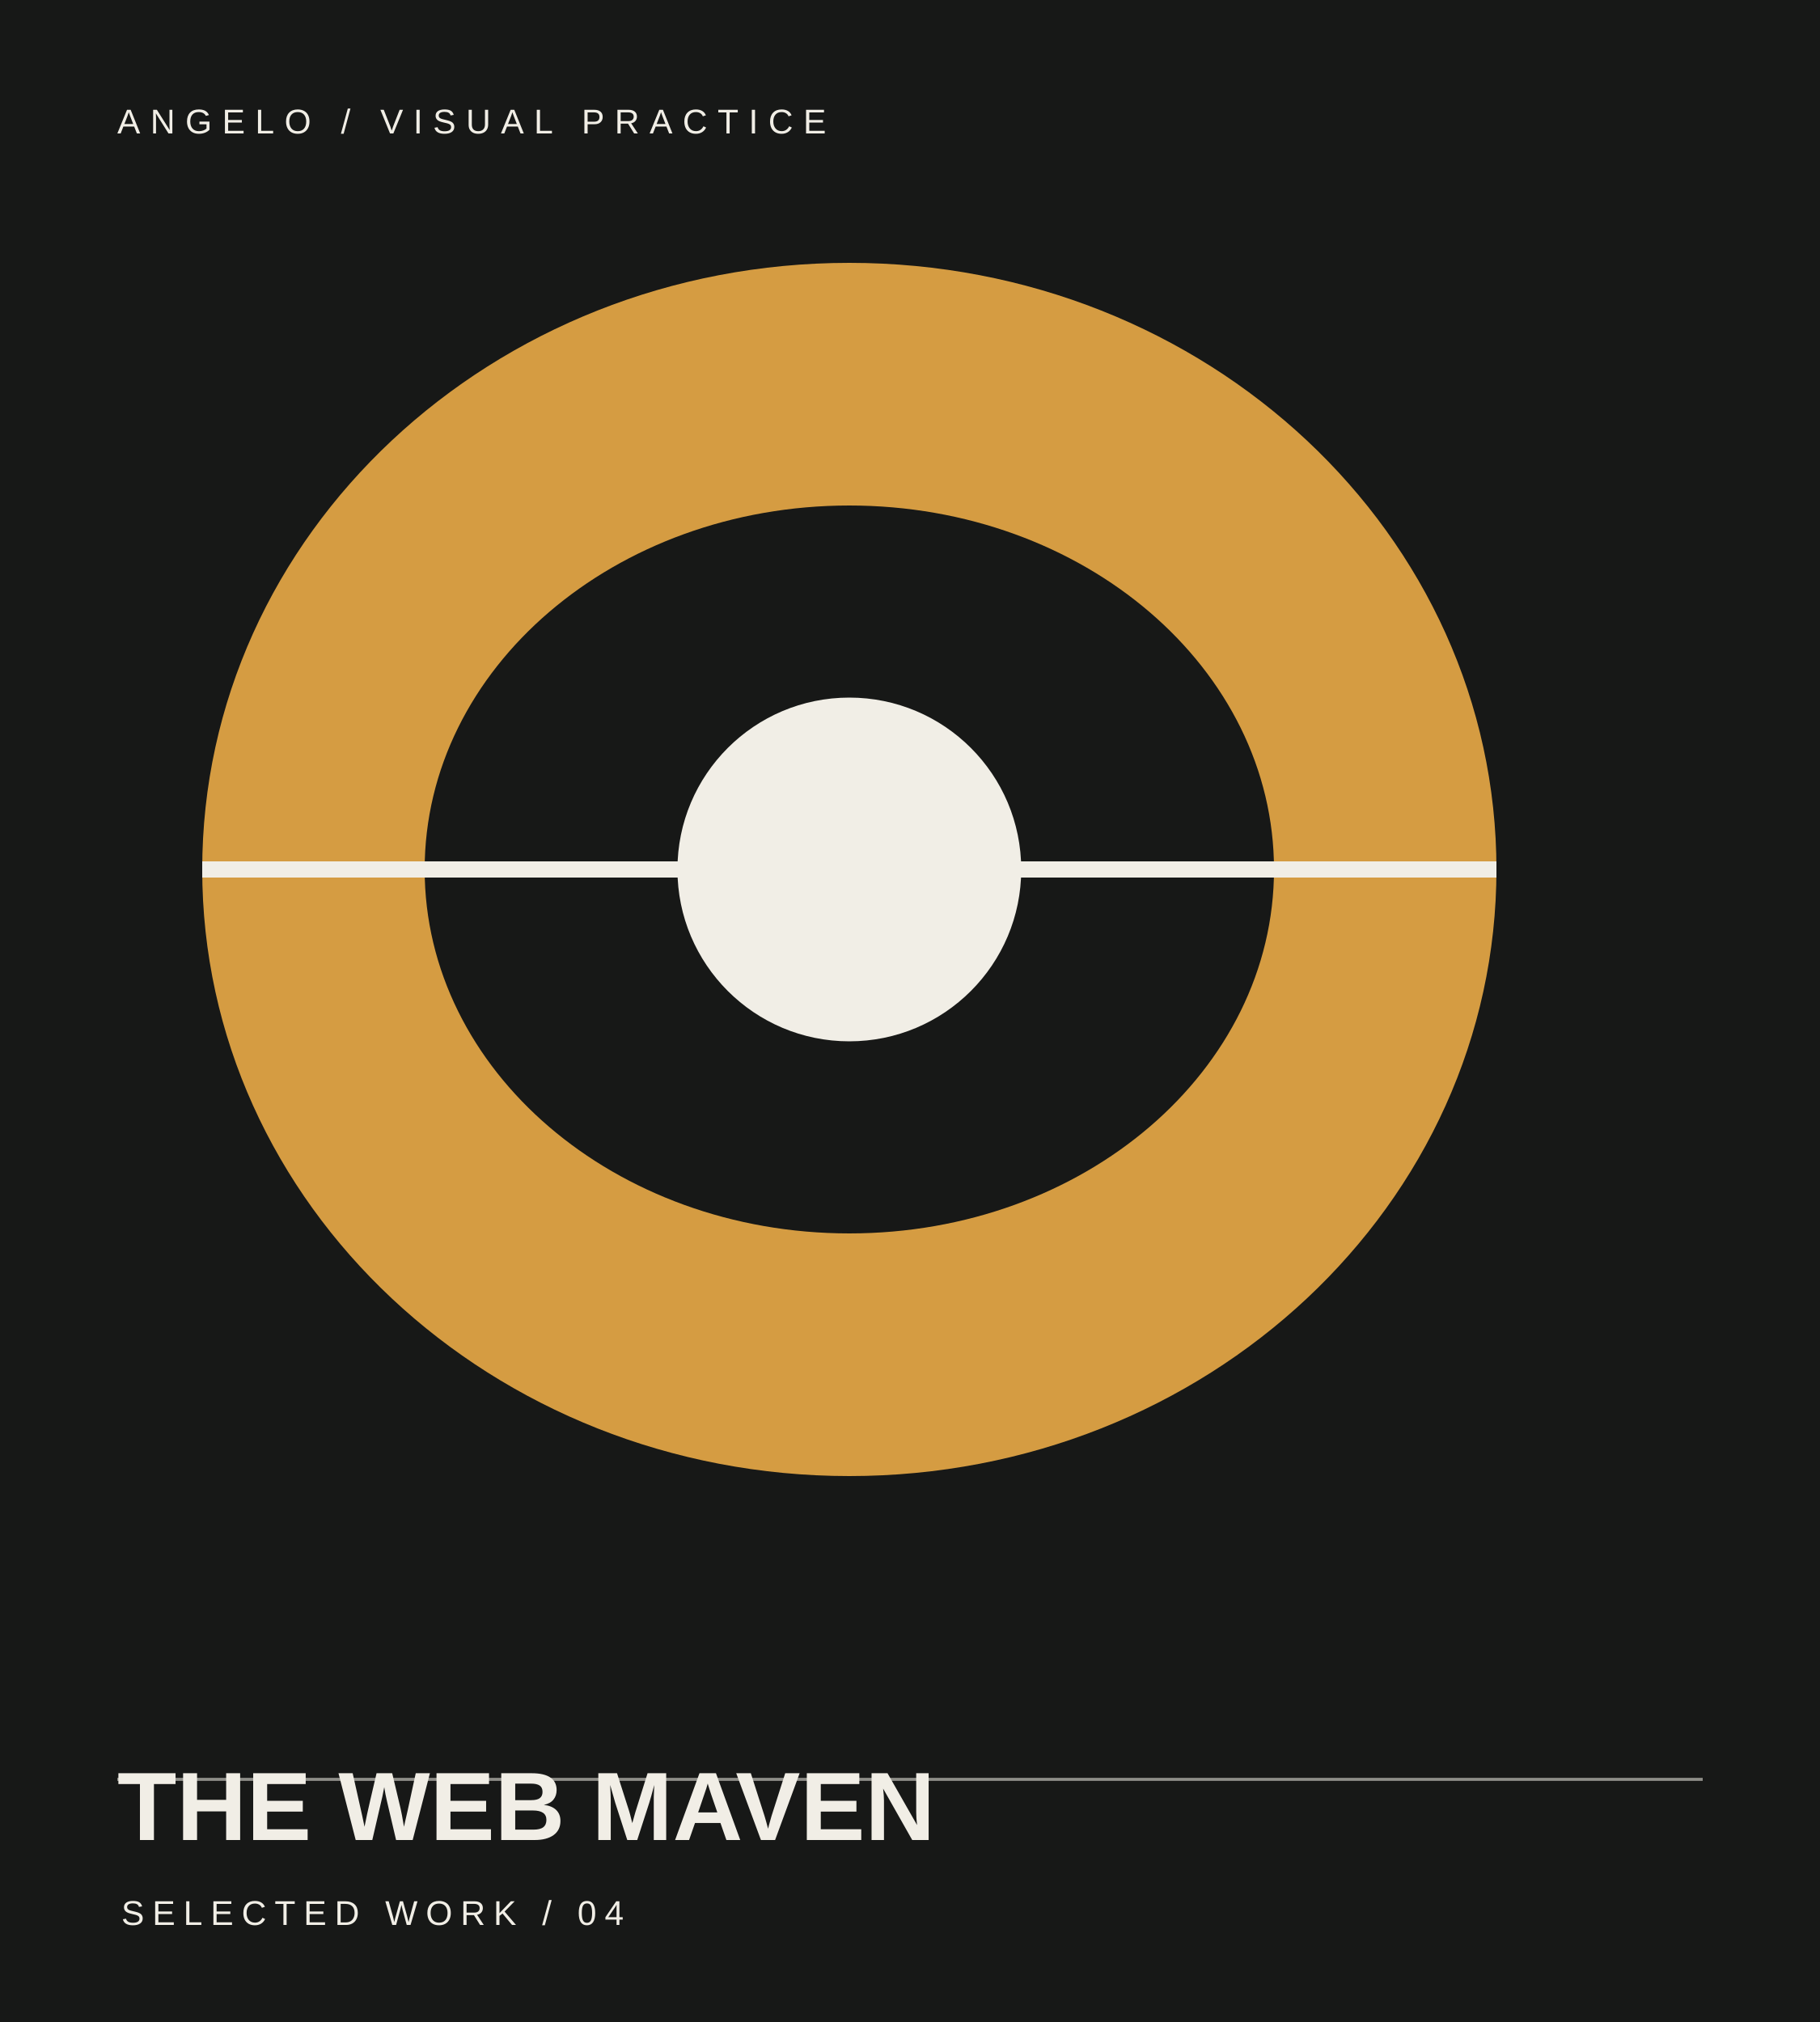
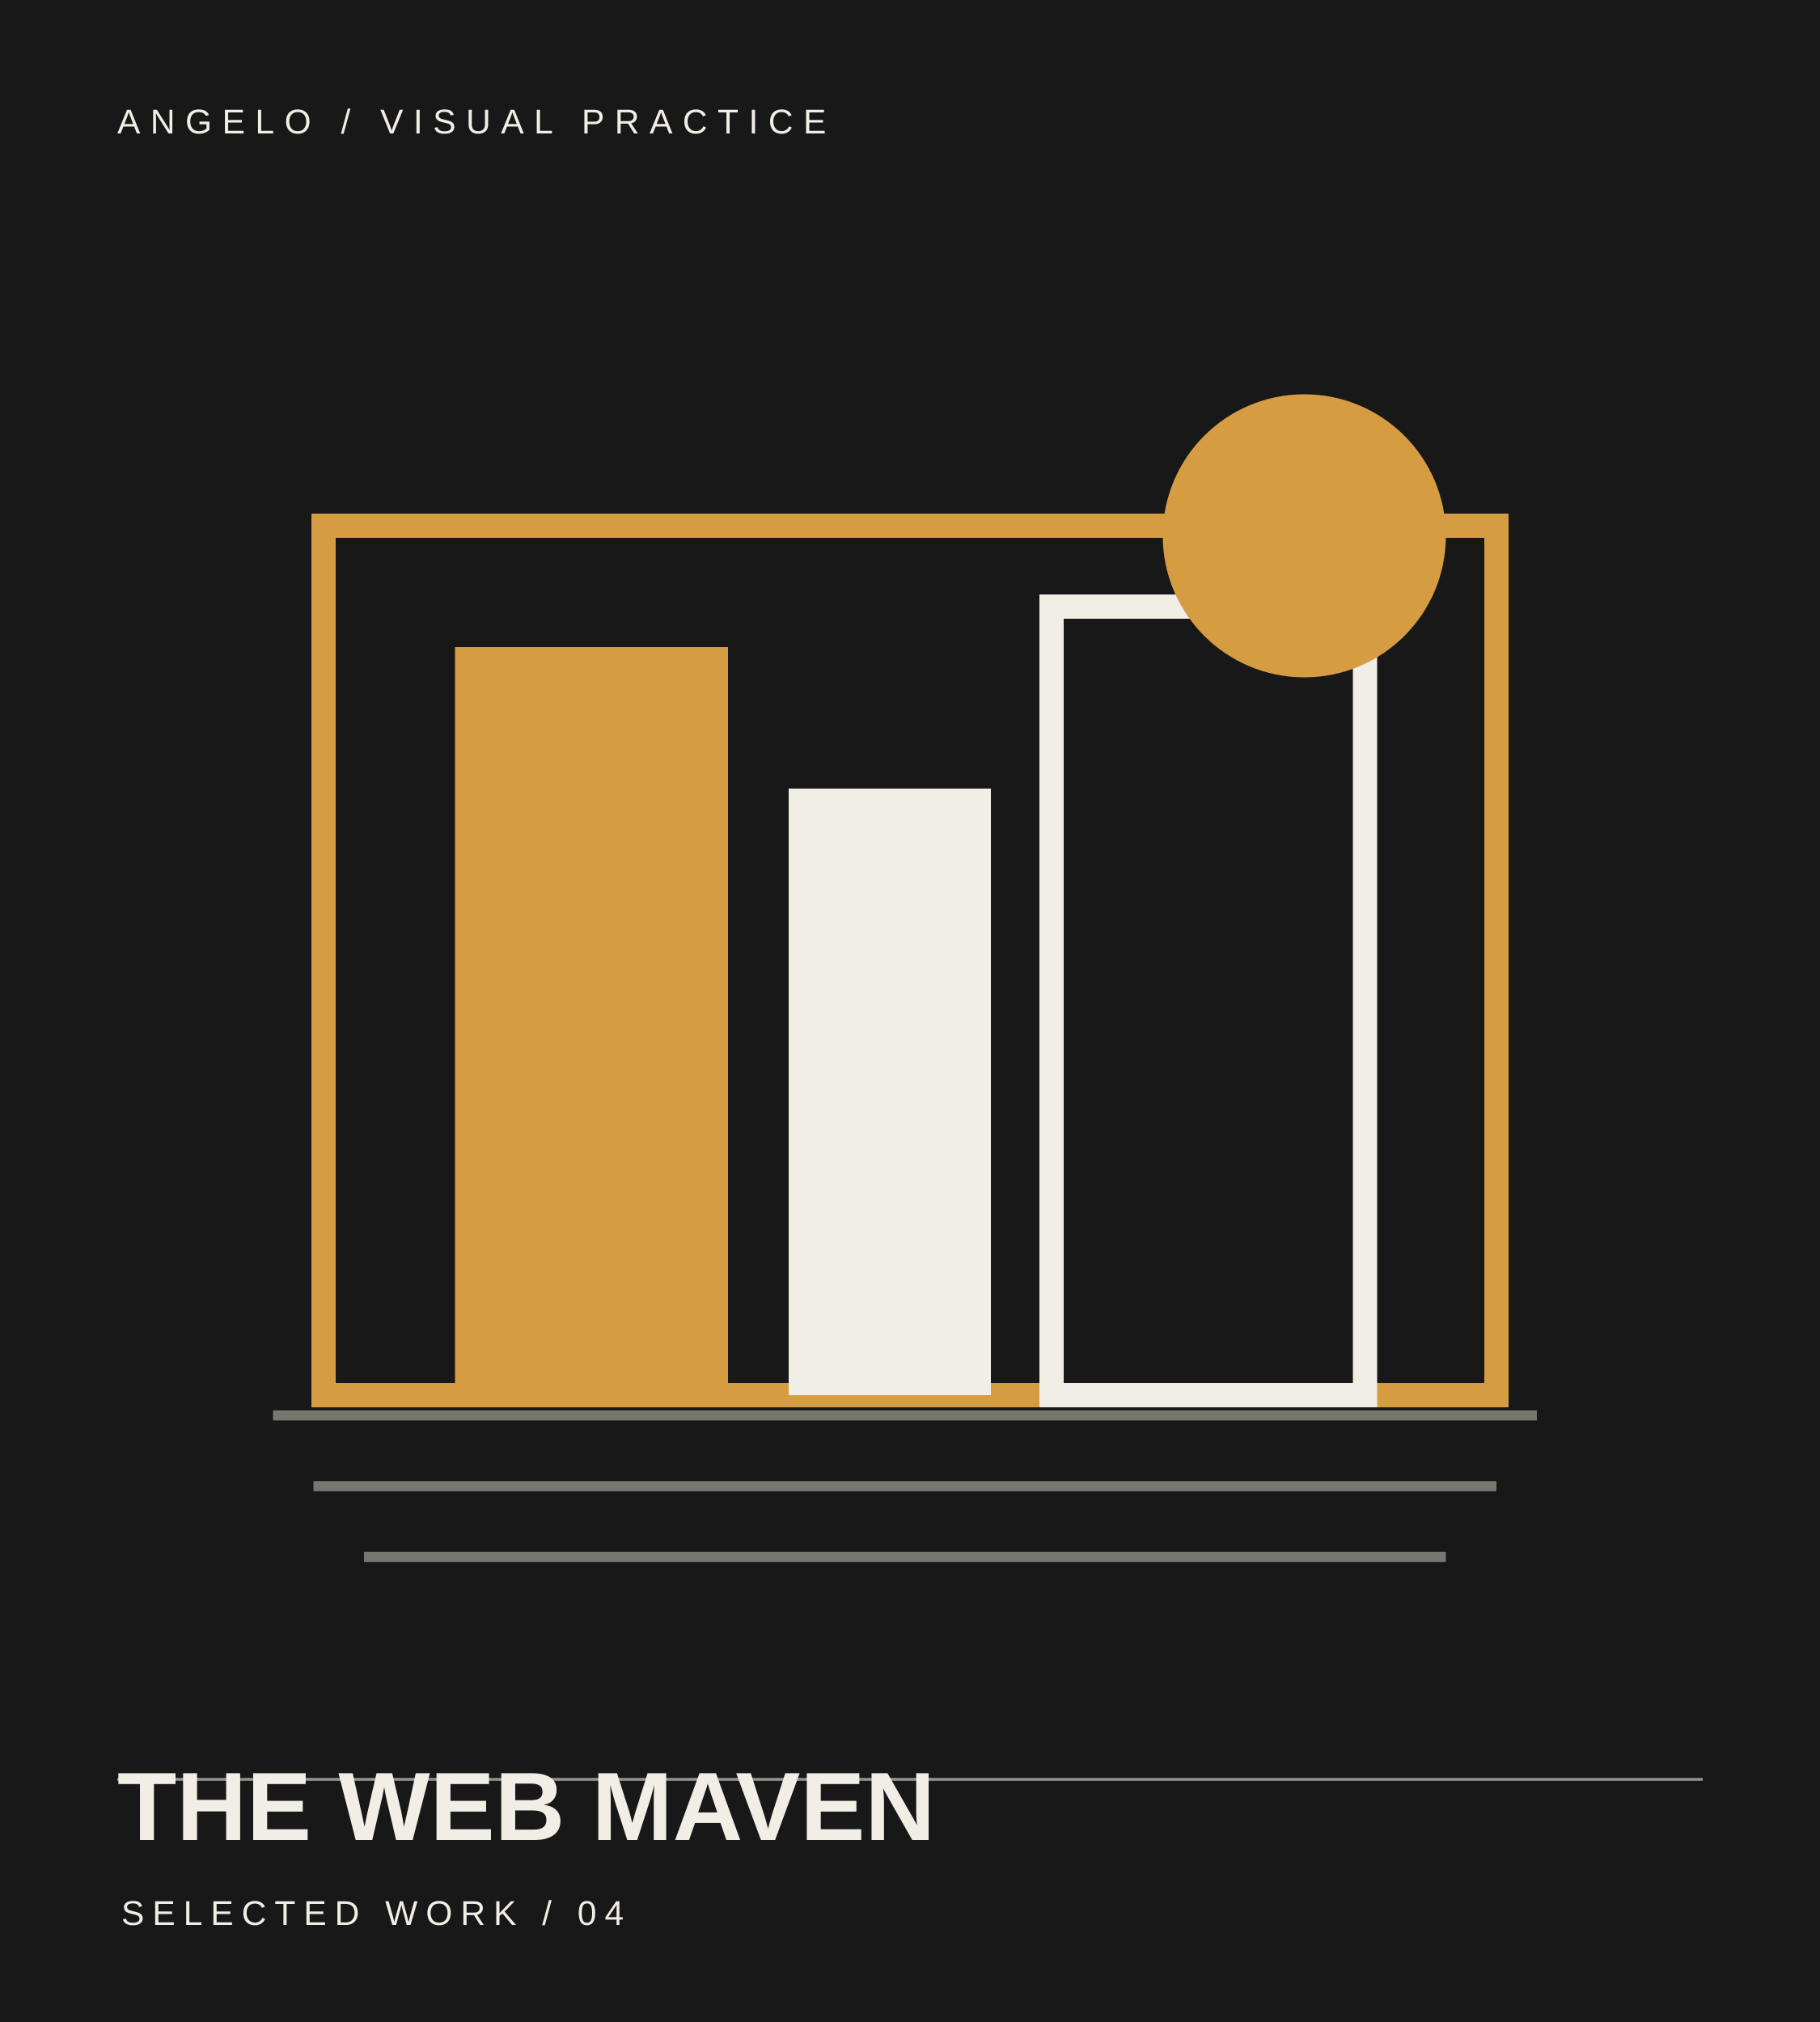
<svg xmlns="http://www.w3.org/2000/svg" viewBox="0 0 900 1000" role="img" aria-label="THE WEB MAVEN artwork">
  <rect width="900" height="1000" fill="#171817" />
-   <rect x="100" y="130" width="640" height="600" rx="320" fill="#d59c42" />
-   <rect x="210" y="250" width="420" height="360" rx="210" fill="#171817" />
-   <path d="M100 430H740" stroke="#f1eee6" stroke-width="8" />
-   <circle cx="420" cy="430" r="85" fill="#f1eee6" />
+   <rect x="160" y="260" width="580" height="430" fill="none" stroke="#d59c42" stroke-width="12" />
+   <rect x="225" y="320" width="135" height="370" fill="#d59c42" />
+   <rect x="390" y="390" width="100" height="300" fill="#f1eee6" />
+   <rect x="520" y="300" width="155" height="390" fill="none" stroke="#f1eee6" stroke-width="12" />
+   <circle cx="645" cy="265" r="70" fill="#d59c42" />
+   <path d="M135 700H760M155 735H740M180 770H715" stroke="#77766f" stroke-width="5" />
  <g fill="#f1eee6" font-family="Arial,Helvetica,sans-serif">
    <text x="58" y="66" font-size="17" letter-spacing="5">ANGELO / VISUAL PRACTICE</text>
    <text x="58" y="910" font-size="48" font-weight="700">THE WEB MAVEN</text>
    <text x="60" y="952" font-size="17" letter-spacing="4">SELECTED WORK / 04</text>
  </g>
  <path d="M58 880H842" stroke="#f1eee6" stroke-width="1.5" opacity=".55" />
</svg>
